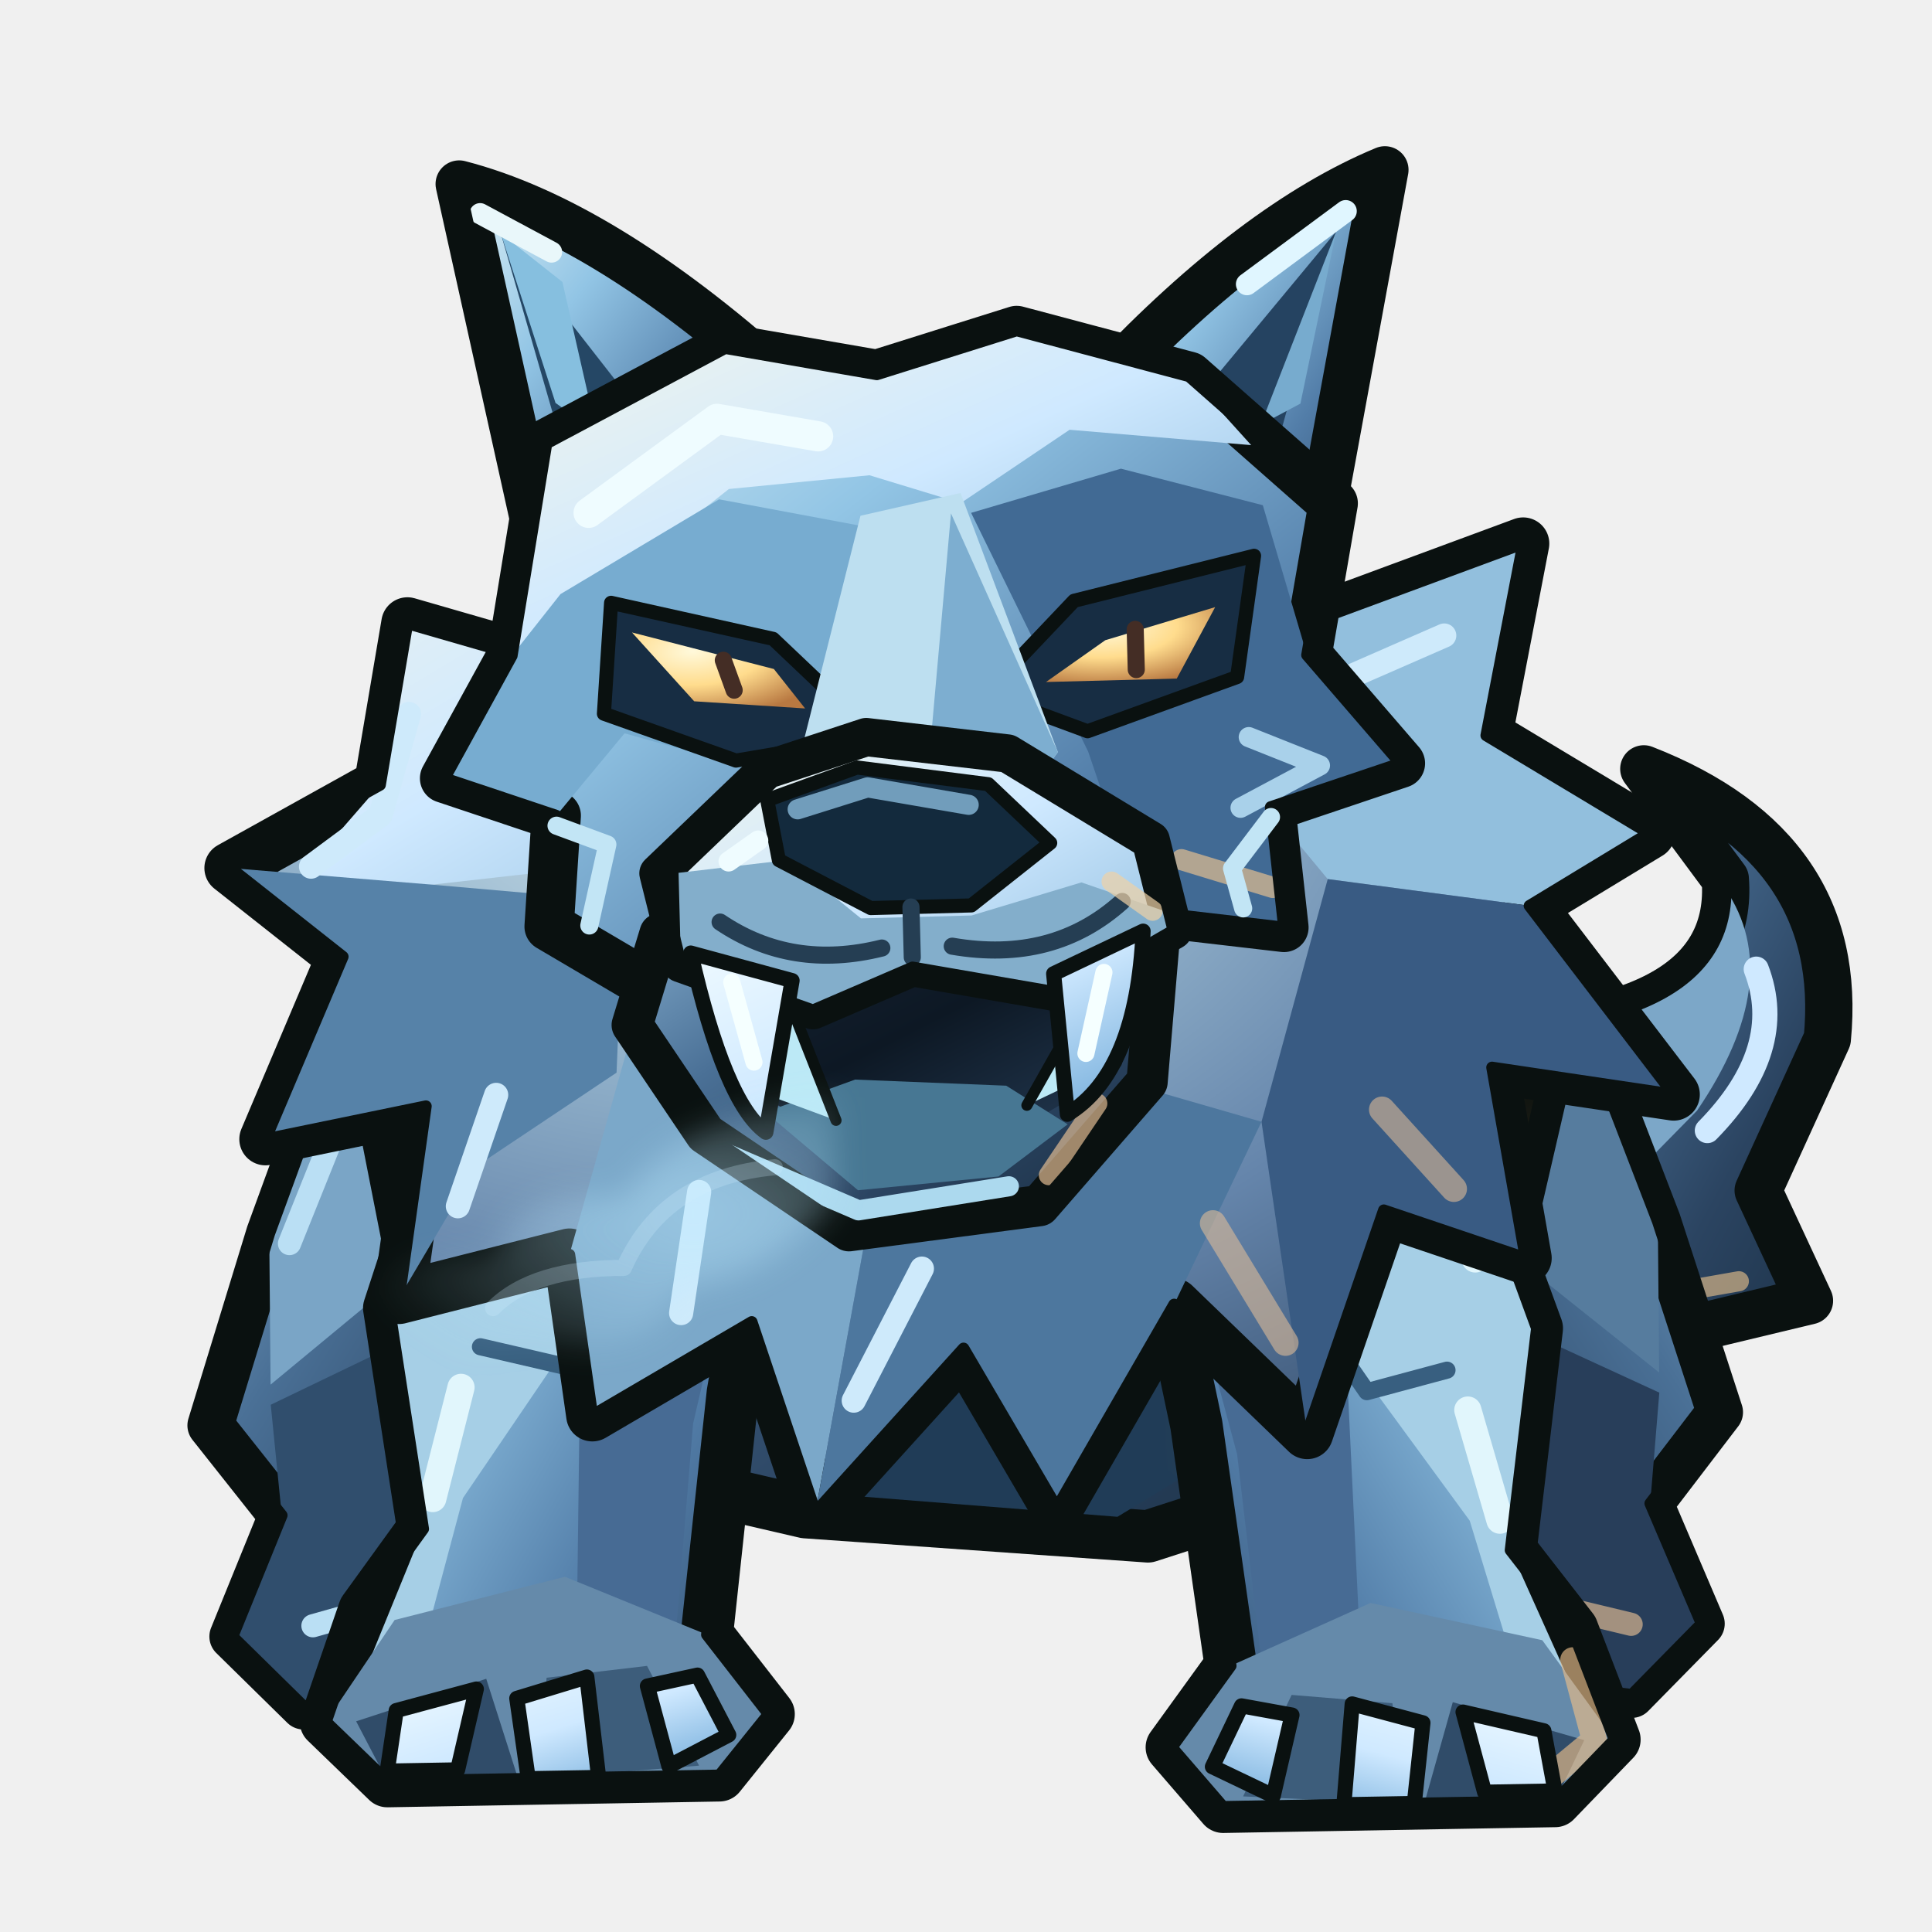
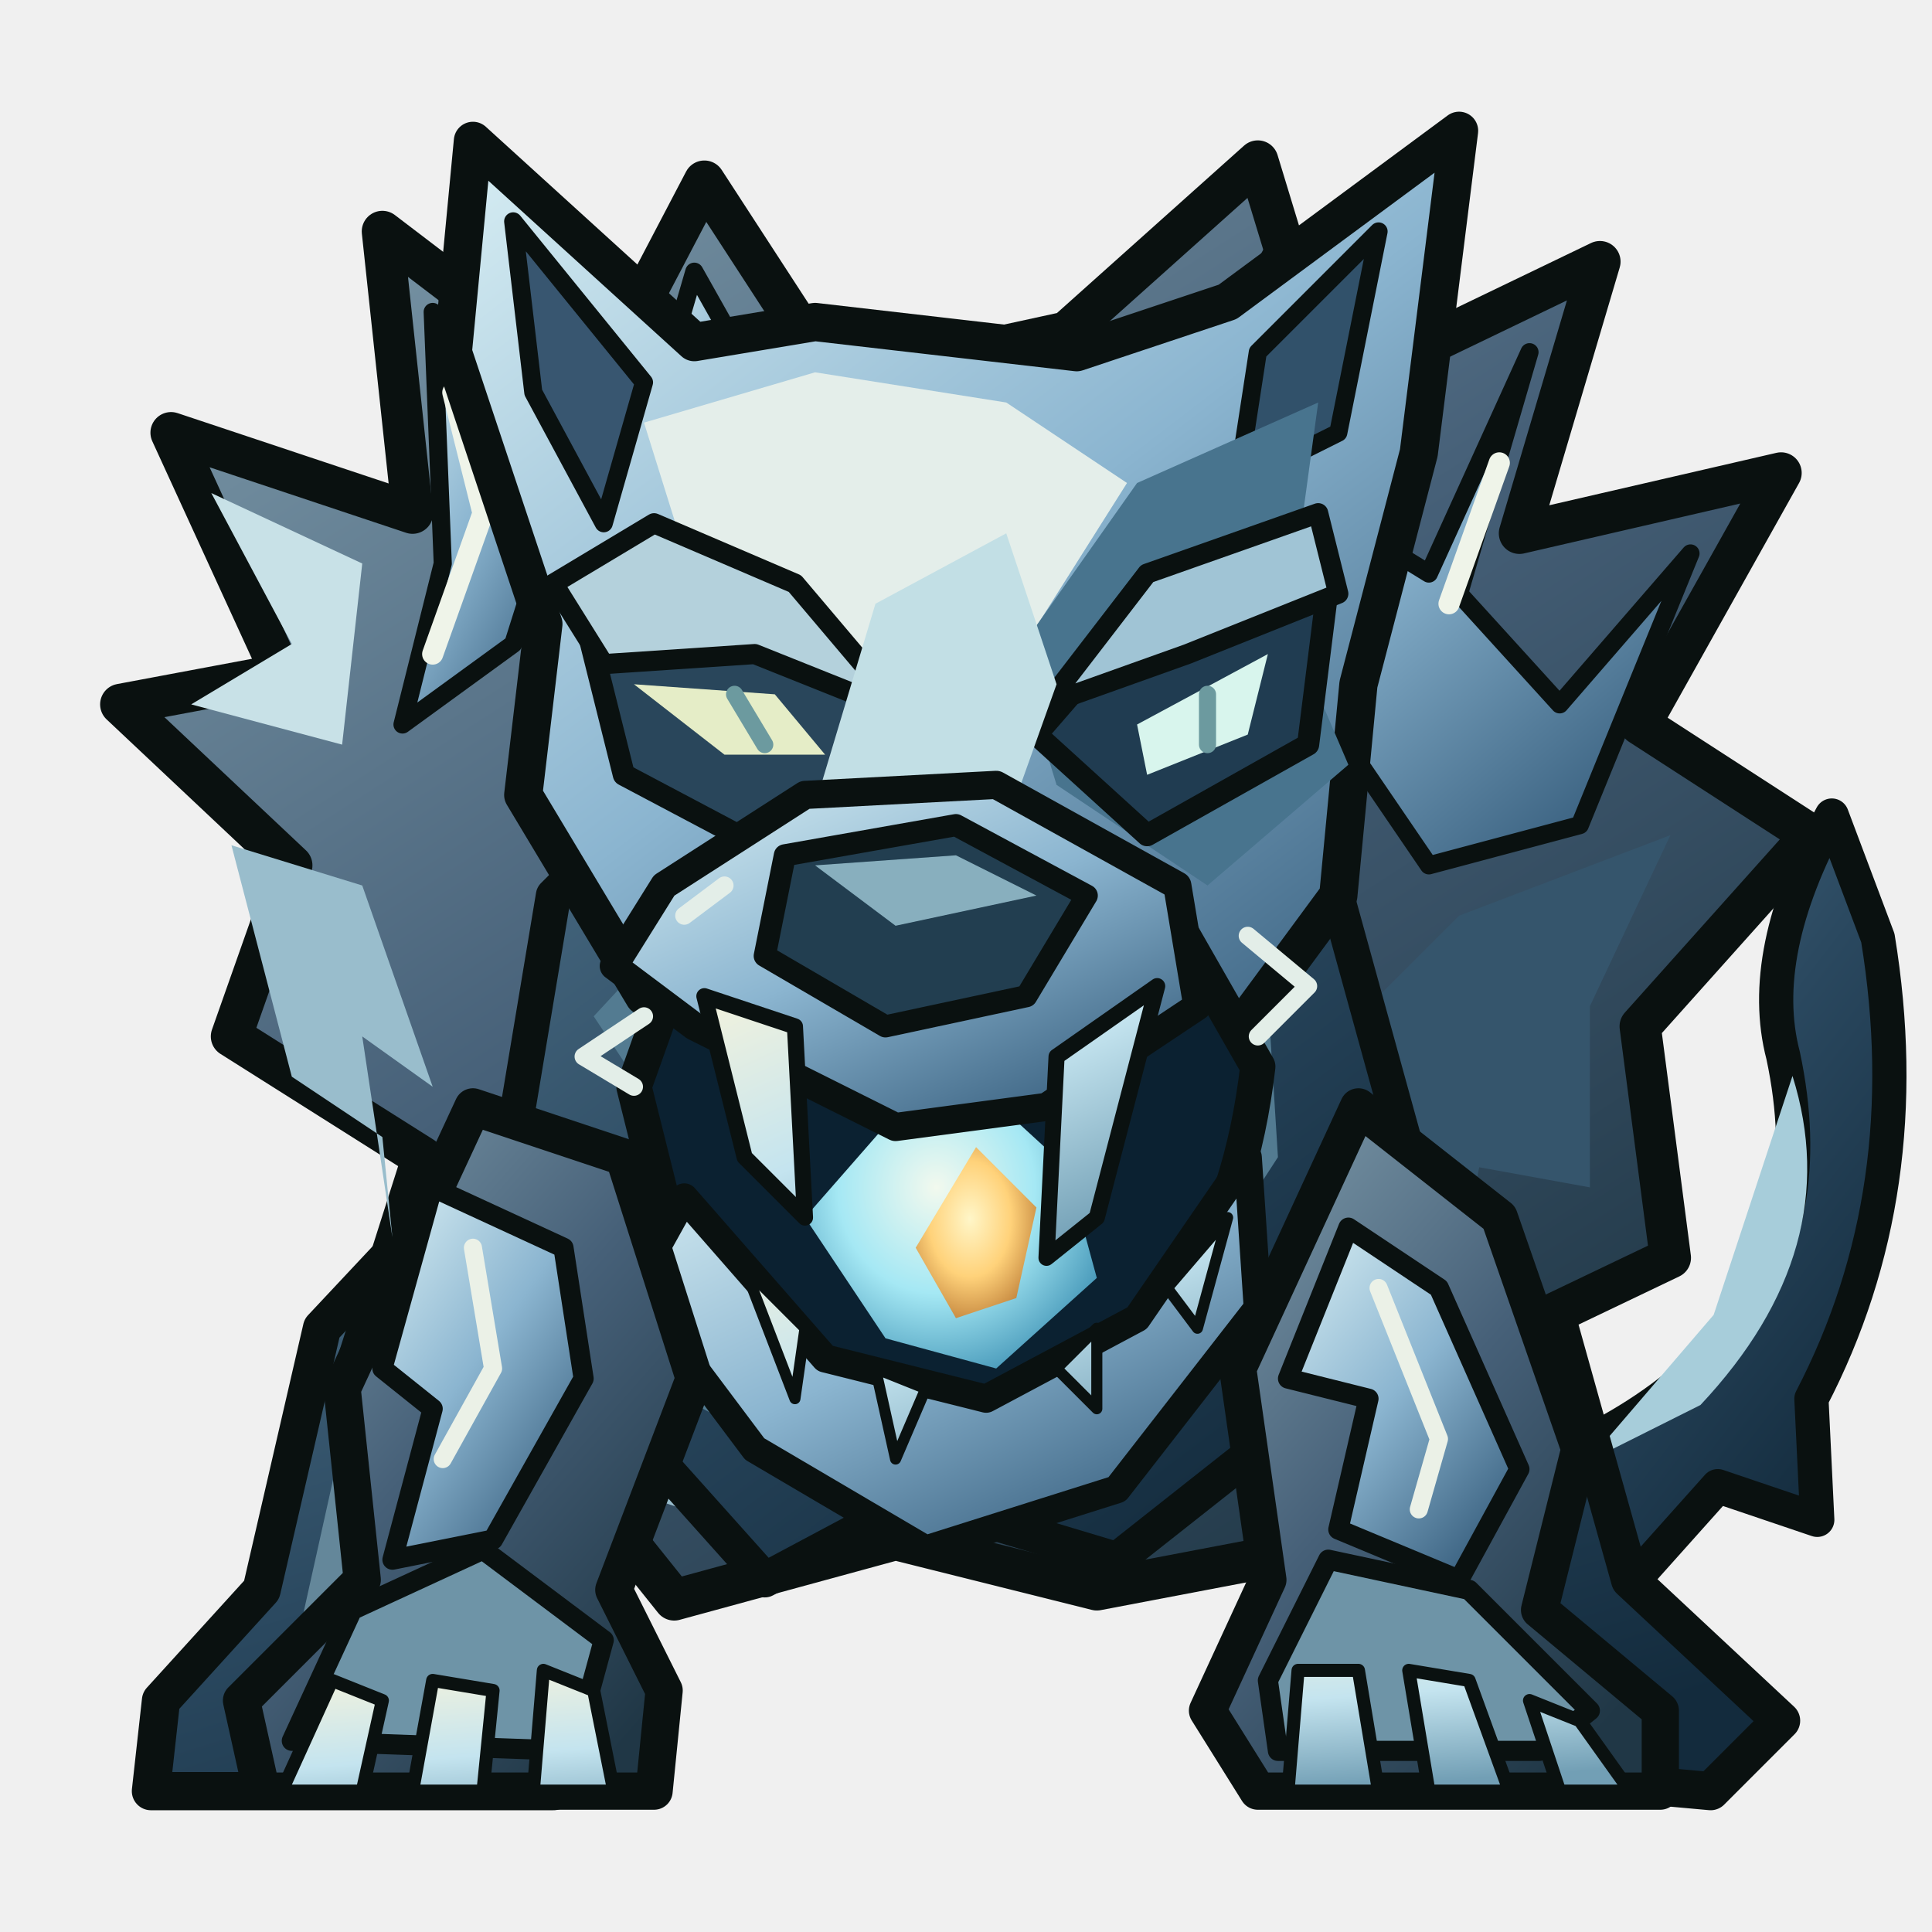
<svg xmlns="http://www.w3.org/2000/svg" viewBox="0 0 192 192" width="192" height="192">
  <defs>
-     <linearGradient id="boss-wintermaw-0-ice" x1="0" y1="0" x2="1" y2="1">
-       <stop offset="0" stop-color="#e0f2f7" />
-       <stop offset="0.333" stop-color="#92c5e5" />
-       <stop offset="0.667" stop-color="#527da8" />
-       <stop offset="1" stop-color="#2a415e" />
+     <linearGradient id="hl-wintermaw-0-ice" x1="0" y1="0" x2="0.75" y2="1">
+       <stop stop-color="#d9eff4" />
+       <stop offset=".52" stop-color="#8bb5d0" />
+       <stop offset="1" stop-color="#3a6180" />
    </linearGradient>
-     <linearGradient id="boss-wintermaw-0-deep-ice" x1="0" y1="0" x2="1" y2="1">
-       <stop offset="0" stop-color="#88b1d1" />
-       <stop offset="0.333" stop-color="#4a7096" />
-       <stop offset="0.667" stop-color="#2b4461" />
-       <stop offset="1" stop-color="#182d41" />
+     <linearGradient id="hl-wintermaw-0-fur" x1="0" y1="0" x2="0.75" y2="1">
+       <stop stop-color="#829fae" />
+       <stop offset=".52" stop-color="#466078" />
+       <stop offset="1" stop-color="#203746" />
    </linearGradient>
-     <radialGradient id="boss-wintermaw-0-fur" cx=".35" cy=".25" r=".85">
-       <stop offset="0" stop-color="#e1edf0" />
-       <stop offset="0.333" stop-color="#9bbbd1" />
-       <stop offset="0.667" stop-color="#6585ab" />
-       <stop offset="1" stop-color="#344d6c" />
+     <linearGradient id="hl-wintermaw-0-deep" x1="0" y1="0" x2="0.75" y2="1">
+       <stop stop-color="#4d6f87" />
+       <stop offset=".52" stop-color="#2a485f" />
+       <stop offset="1" stop-color="#132b3d" />
+     </linearGradient>
+     <linearGradient id="hl-wintermaw-0-tooth" x1="0" y1="0" x2="0.75" y2="1">
+       <stop stop-color="#f5f3dc" />
+       <stop offset=".52" stop-color="#c4e4ef" />
+       <stop offset="1" stop-color="#729fb5" />
+     </linearGradient>
+     <radialGradient id="hl-wintermaw-0-breath" cx=".45" cy=".42" r=".65">
+       <stop stop-color="#f2f9ee" />
+       <stop offset=".52" stop-color="#a5e8f4" />
+       <stop offset="1" stop-color="#4294b6" />
    </radialGradient>
-     <linearGradient id="boss-wintermaw-0-snow" x1="0" y1="0" x2="1" y2="1">
-       <stop offset="0" stop-color="#f0f4ec" />
-       <stop offset="0.5" stop-color="#cfe9ff" />
-       <stop offset="1" stop-color="#8ab9db" />
-     </linearGradient>
-     <linearGradient id="boss-wintermaw-0-maw" x1="0" y1="0" x2="1" y2="1">
-       <stop offset="0" stop-color="#172536" />
-       <stop offset="0.5" stop-color="#0d1824" />
-       <stop offset="1" stop-color="#253c56" />
-     </linearGradient>
-     <linearGradient id="boss-wintermaw-0-fang" x1="0" y1="0" x2="1" y2="1">
-       <stop offset="0" stop-color="#effaff" />
-       <stop offset="0.5" stop-color="#cfe9ff" />
-       <stop offset="1" stop-color="#6aa6d6" />
-     </linearGradient>
-     <radialGradient id="boss-wintermaw-0-eye" cx=".35" cy=".25" r=".85">
-       <stop offset="0" stop-color="#fff9db" />
-       <stop offset="0.5" stop-color="#ffdc8d" />
-       <stop offset="1" stop-color="#b87841" />
+     <radialGradient id="hl-wintermaw-0-light" cx=".45" cy=".42" r=".65">
+       <stop stop-color="#fff6c8" />
+       <stop offset=".52" stop-color="#ffd27a" />
+       <stop offset="1" stop-color="#bd7d37" />
    </radialGradient>
-     <radialGradient id="boss-wintermaw-0-lamp" cx=".8" cy=".8" r=".65">
-       <stop stop-color="#ffb547" stop-opacity=".3" />
-       <stop offset="1" stop-color="#ffb547" stop-opacity="0" />
-     </radialGradient>
-     <radialGradient id="boss-wintermaw-0-breath" cx=".7" cy=".45" r=".75">
-       <stop stop-color="#bceaff" stop-opacity=".44" />
-       <stop offset="1" stop-color="#bceaff" stop-opacity="0" />
-     </radialGradient>
-     <filter id="boss-wintermaw-0-mist" x="-32" y="-32" width="256" height="256" filterUnits="userSpaceOnUse">
-       <feGaussianBlur stdDeviation="1.5" />
-     </filter>
-     <clipPath id="boss-wintermaw-0-clip-0">
-       <path d="M145 103 Q173 103 172 88 L164 77 Q184 85 182 104 L175 119 L180 130 L167 133 L160 144 L145 137 L145 124Z" fill="#fff" />
-     </clipPath>
-     <clipPath id="boss-wintermaw-0-clip-1">
-       <path d="M27 122 L36 98 L61 98 L66 130 L59 153 L53 166 L30 169 L23 162 L28 150 L21 141Z" fill="#fff" />
-     </clipPath>
-     <clipPath id="boss-wintermaw-0-clip-2">
-       <path d="M27 122 L36 98 L61 98 L66 130 L59 153 L53 166 L30 169 L23 162 L28 150 L21 141Z" fill="#fff" />
-     </clipPath>
-     <clipPath id="boss-wintermaw-0-clip-3">
-       <path d="M37 100 L41 83 L59 73 L73 67 L103 65 L126 70 L146 83 L155 105 L149 129 L137 146 L114 153 L80 150 L56 144 L42 128Z" fill="#fff" />
-     </clipPath>
-     <clipPath id="boss-wintermaw-0-clip-4">
-       <path d="M48 107 L66 101 L78 116 L73 142 L70 166 L76 174 L71 180 L38 180 L32 174 L36 163 L42 155 L39 133Z" fill="#fff" />
-     </clipPath>
-     <clipPath id="boss-wintermaw-0-clip-5">
-       <path d="M48 107 L66 101 L78 116 L73 142 L70 166 L76 174 L71 180 L38 180 L32 174 L36 163 L42 155 L39 133Z" fill="#fff" />
-     </clipPath>
-     <clipPath id="boss-wintermaw-0-clip-6">
-       <path d="M42 61 L55 65 L58 47 L76 58 L91 48 L111 54 L130 43 L133 62 L153 55 L149 74 L165 84 L153 91 L167 110 L149 107 L152 126 L138 121 L130 143 L117 130 L105 150 L96 134 L81 150 L75 131 L59 140 L57 124 L40 128 L43 109 L27 112 L35 94 L24 85 L39 77Z" fill="#fff" />
-     </clipPath>
-     <clipPath id="boss-wintermaw-0-clip-7">
-       <path d="M55 53 L48 17 Q62 21 79 37 L75 55Z" fill="#fff" />
-     </clipPath>
-     <clipPath id="boss-wintermaw-0-clip-8">
-       <path d="M112 38 Q127 23 140 18 L132 56 L114 53Z" fill="#fff" />
-     </clipPath>
-     <clipPath id="boss-wintermaw-0-clip-9">
-       <path d="M56 43 L74 34 L89 37 L103 33 L120 38 L134 51 L131 66 L140 77 L127 81 L128 93 L114 91 L108 103 L78 104 L63 96 L55 91 L56 80 L45 76 L52 64Z" fill="#fff" />
-     </clipPath>
-     <clipPath id="boss-wintermaw-0-clip-10">
-       <path d="M66 92 Q86 85 116 90 L114 108 L103 120 L84 122 L70 112 L63 101Z" fill="#fff" />
-     </clipPath>
-     <clipPath id="boss-wintermaw-0-clip-11">
-       <path d="M77 76 L87 73 L101 75 L115 84 L117 93 L106 99 L91 96 L81 100 L68 95 L66 86Z" fill="#fff" />
-     </clipPath>
  </defs>
-   <g transform="rotate(-0.5 96 150)">
-     <path d="M145 103 Q173 103 172 88 L164 77 Q184 85 182 104 L175 119 L180 130 L167 133 L160 144 L145 137 L145 124Z" fill="url(#boss-wintermaw-0-deep-ice)" stroke="#0a1110" stroke-width="4.7" stroke-linejoin="round" stroke-linecap="round" />
-     <g clip-path="url(#boss-wintermaw-0-clip-0)">
-       <path d="M172 89 Q178 98 169 111 L162 118 L166 126 L157 130 L151 123 L151 112Z" fill="#7ca7c8" />
-       <path d="M175 97 Q178 105 170 113" fill="none" stroke="#cfe9ff" stroke-width="2.5" stroke-linejoin="round" stroke-linecap="round" />
-       <path d="M173 128 L167 129 L161 139" fill="none" stroke="#e1bb89" stroke-width="2" stroke-linejoin="round" stroke-linecap="round" opacity=".65" />
+   <g stroke-linejoin="round" stroke-linecap="round">
+     <g transform="rotate(2 151 139)">
+       <path d="M144 149 Q184 136 176 104 Q173 94 180 80 L185 92 Q190 117 180 138 L181 150 171 147 161 159Z" fill="url(#hl-wintermaw-0-deep)" stroke="#0a1110" stroke-width="3.4" />
+       <path d="M177 106 Q183 123 169 139 L158 145 170 130Z" fill="#a7cdda" stroke="none" stroke-width="3" />
    </g>
-     <path d="M145 103 Q173 103 172 88 L164 77 Q184 85 182 104 L175 119 L180 130 L167 133 L160 144 L145 137 L145 124Z" fill="none" stroke="#0a1110" stroke-width="1.15" stroke-linejoin="round" stroke-linecap="round" />
-     <path d="M27 122 L36 98 L61 98 L66 130 L59 153 L53 166 L30 169 L23 162 L28 150 L21 141Z" fill="url(#boss-wintermaw-0-deep-ice)" stroke="#0a1110" stroke-width="4.6" stroke-linejoin="round" stroke-linecap="round" />
-     <g clip-path="url(#boss-wintermaw-0-clip-1)">
-       <path d="M27 122 L36 101 L48 104 L43 124 L27 137Z" fill="#7aa5c6" />
-       <path d="M27 139 L44 131 L58 140 L50 156 L53 166 L30 169 L23 162 L28 150Z" fill="#304e6d" />
-       <path d="M29 123 L36 106 M31 161 L42 158" fill="none" stroke="#badff4" stroke-width="2.3" stroke-linejoin="round" stroke-linecap="round" />
+     <path d="M47 116 32 132 26 158 16 169 15 178 55 178 61 167 60 140 126 137 136 161 137 175 170 178 177 171 162 157 155 132 141 112Z" fill="url(#hl-wintermaw-0-deep)" stroke="#0a1110" stroke-width="3.8" />
+     <path d="M34 143 44 132 48 148 41 167 24 174 30 161Z" fill="#64879a" stroke="none" stroke-width="3" />
+     <path d="M142 144 149 146 154 163 166 173 145 170Z" fill="#607f91" stroke="none" stroke-width="3" />
+     <g transform="translate(96 151) scale(1 1) translate(-96 -151)">
+       <path d="M42 115 23 103 29 86 12 70 28 67 17 43 41 51 38 23 59 39 70 18 83 38 106 33 125 16 132 39 159 26 151 53 177 47 163 72 180 83 163 102 166 125 143 136 130 154 109 158 89 153 67 159 51 139 35 137Z" fill="url(#hl-wintermaw-0-fur)" stroke="#0a1110" stroke-width="4.1" />
+       <path d="M21 49 36 56 34 74 19 70 29 64Z" fill="#c8e1e7" stroke="none" stroke-width="3" />
+       <path d="M43 31 57 45 51 64 40 72 44 56Z" fill="url(#hl-wintermaw-0-ice)" stroke="#0a1110" stroke-width="1.8" />
+       <path d="M69 27 78 43 73 58 62 51Z" fill="url(#hl-wintermaw-0-ice)" stroke="#0a1110" stroke-width="1.8" />
+       <path d="M127 24 129 49 142 57 152 35 145 59 155 70 168 55 157 82 142 86 127 64 113 50Z" fill="url(#hl-wintermaw-0-ice)" stroke="#0a1110" stroke-width="1.8" />
+       <path d="M23 84 36 88 43 108 36 103 39 123 54 116 65 140 79 143 74 152 59 147 50 131 40 133 38 113 29 107Z" fill="#99bdcc" stroke="none" stroke-width="3" />
+       <path d="M145 91 166 83 158 100 158 118 147 116 143 136 131 145 124 140 134 121 129 107Z" fill="#35556c" stroke="none" stroke-width="3" />
+       <path d="M45 39 48 51 43 65M70 33 68 48M129 33 126 47M149 46 144 60" fill="none" stroke="#eff4e9" stroke-width="2.1" />
+       <path d="M55 89 73 71 107 69 132 86 140 115 130 140 111 155 91 149 76 157 59 138 51 113Z" fill="url(#hl-wintermaw-0-deep)" stroke="#0a1110" stroke-width="3.5" />
+       <path d="M59 101 71 119 68 139 81 146 86 136 98 143 114 135 127 115 126 99 117 89 72 87Z" fill="#537b91" stroke="none" stroke-width="3" />
+       <path d="M54 62 45 35 47 14 69 34 81 32 107 35 122 30 145 13 141 45 135 68 133 89 119 108 87 116 64 99 52 79Z" fill="url(#hl-wintermaw-0-ice)" stroke="#0a1110" stroke-width="3.8" />
+       <path d="M51 22 64 38 60 52 53 39Z" fill="#385670" stroke="#0a1110" stroke-width="1.8" />
+       <path d="M137 23 133 43 123 48 125 35Z" fill="#31516a" stroke="#0a1110" stroke-width="1.8" />
+       <path d="M64 42 81 37 100 40 112 48 100 67 81 66 69 58Z" fill="#e4eeea" stroke="none" stroke-width="3" />
+       <path d="M113 48 131 40 128 62 134 76 120 88 105 78 101 65Z" fill="#48748e" stroke="none" stroke-width="3" />
+       <path d="M58 61 78 59 91 76 79 86 62 77Z" fill="#29465b" stroke="#0a1110" stroke-width="2.2" />
+       <path d="M103 73 116 58 132 58 130 74 114 83Z" fill="#203c51" stroke="#0a1110" stroke-width="2.2" />
+       <path d="M63 68 77 69 82 75 72 75Z" fill="#e5edc7" stroke="none" stroke-width="3" />
+       <path d="M113 72 126 65 124 73 114 77Z" fill="#d8f5ed" stroke="none" stroke-width="3" />
+       <path d="M73 69 76 74M120 69 120 74" fill="none" stroke="#6c9a9f" stroke-width="1.7" />
+       <path d="M55 58 65 52 79 58 90 71 75 65 60 66Z" fill="#b4d1dc" stroke="#0a1110" stroke-width="2" />
+       <path d="M104 70 114 57 131 51 133 59 118 65Z" fill="#a0c4d5" stroke="#0a1110" stroke-width="2" />
+       <path d="M87 60 100 53 105 68 100 82 87 87 81 80Z" fill="#c2dfe5" stroke="none" stroke-width="3" />
+       <path d="M68 94 91 85 117 92 125 106 Q122 132 102 143 L86 143 67 124 63 108Z" fill="#0b2131" stroke="#0a1110" stroke-width="3.5" />
+       <g transform="translate(95 120) scale(1 1) translate(-95 -120)">
+         <path d="M94 105 106 116 109 127 99 136 88 133 80 121Z" fill="url(#hl-wintermaw-0-breath)" stroke="none" stroke-width="3" />
+         <path d="M97 114 103 120 101 129 95 131 91 124Z" fill="url(#hl-wintermaw-0-light)" stroke="none" stroke-width="3" />
+       </g>
+       <path d="M68 119 82 135 98 139 113 131 124 115 125 130 111 148 92 154 75 144 63 128Z" fill="url(#hl-wintermaw-0-ice)" stroke="#0a1110" stroke-width="2.8" />
+       <path d="M74 126 80 132 79 139ZM87 136 92 138 89 145ZM105 136 109 132 109 140ZM116 128 122 121 119 132Z" fill="url(#hl-wintermaw-0-tooth)" stroke="#0a1110" stroke-width="1.1" />
+       <path d="M66 88 80 79 99 78 117 88 119 100 104 110 89 112 69 102 61 96Z" fill="url(#hl-wintermaw-0-ice)" stroke="#0a1110" stroke-width="2.8" />
+       <path d="M78 85 95 82 108 89 102 99 88 102 76 95Z" fill="#223e50" stroke="#0a1110" stroke-width="2.2" />
+       <path d="M81 86 95 85 103 89 89 92Z" fill="#88afbe" stroke="none" stroke-width="3" />
+       <path d="M70 99 79 102 80 121 74 115ZM105 105 115 98 109 121 104 125Z" fill="url(#hl-wintermaw-0-tooth)" stroke="#0a1110" stroke-width="1.6" />
+       <path d="M68 91 72 88M64 101 58 105 63 108M124 93 130 98 125 103" fill="none" stroke="#e3eee8" stroke-width="1.8" />
    </g>
-     <path d="M27 122 L36 98 L61 98 L66 130 L59 153 L53 166 L30 169 L23 162 L28 150 L21 141Z" fill="none" stroke="#0a1110" stroke-width="1.15" stroke-linejoin="round" stroke-linecap="round" />
-     <g transform="translate(192 0) scale(-1 1)">
-       <path d="M27 122 L36 98 L61 98 L66 130 L59 153 L53 166 L30 169 L23 162 L28 150 L21 141Z" fill="url(#boss-wintermaw-0-deep-ice)" stroke="#0a1110" stroke-width="4.6" stroke-linejoin="round" stroke-linecap="round" />
-       <g clip-path="url(#boss-wintermaw-0-clip-2)">
-         <path d="M27 122 L36 101 L48 104 L43 124 L27 137Z" fill="#567c9e" />
-         <path d="M27 139 L44 131 L58 140 L50 156 L53 166 L30 169 L23 162 L28 150Z" fill="#283e5a" />
-         <path d="M30 162 L42 159" fill="none" stroke="#d7b58e" stroke-width="2.3" stroke-linejoin="round" stroke-linecap="round" opacity=".7" />
-       </g>
-       <path d="M27 122 L36 98 L61 98 L66 130 L59 153 L53 166 L30 169 L23 162 L28 150 L21 141Z" fill="none" stroke="#0a1110" stroke-width="1.15" stroke-linejoin="round" stroke-linecap="round" />
-     </g>
+     <path d="M47 110 62 115 69 137 61 158 66 168 65 178 26 178 24 169 36 157 34 138Z" fill="url(#hl-wintermaw-0-fur)" stroke="#0a1110" stroke-width="3.7" />
+     <path d="M135 110 149 121 157 144 153 160 165 170 165 178 125 178 120 170 126 157 123 136Z" fill="url(#hl-wintermaw-0-fur)" stroke="#0a1110" stroke-width="3.7" />
+     <path d="M43 118 56 124 58 137 49 153 39 155 43 140 38 136Z" fill="url(#hl-wintermaw-0-ice)" stroke="#0a1110" stroke-width="2" />
+     <path d="M134 122 143 128 151 146 145 157 133 152 136 139 128 137Z" fill="url(#hl-wintermaw-0-ice)" stroke="#0a1110" stroke-width="2" />
+     <path d="M35 160 48 154 60 163 57 174 29 173Z" fill="#6e94a7" stroke="#0a1110" stroke-width="2" />
+     <path d="M132 155 146 158 158 170 153 174 127 174 126 167Z" fill="#6e94a7" stroke="#0a1110" stroke-width="2" />
+     <path d="M33 167 38 169 36 178 28 178ZM43 167 49 168 48 178 41 178ZM54 166 59 168 61 178 53 178ZM129 166 135 166 137 178 128 178ZM140 166 146 167 150 178 142 178ZM152 169 157 171 162 178 155 178Z" fill="url(#hl-wintermaw-0-tooth)" stroke="#0a1110" stroke-width="1.3" />
+     <path d="M47 124 49 136 44 145M137 128 143 143 141 150" fill="none" stroke="#ebf1e7" stroke-width="1.8" />
  </g>
-   <g transform="translate(0 0) rotate(-1 96 148)">
-     <path d="M37 100 L41 83 L59 73 L73 67 L103 65 L126 70 L146 83 L155 105 L149 129 L137 146 L114 153 L80 150 L56 144 L42 128Z" fill="url(#boss-wintermaw-0-deep-ice)" stroke="#0a1110" stroke-width="5.2" stroke-linejoin="round" stroke-linecap="round" />
-     <g clip-path="url(#boss-wintermaw-0-clip-3)">
-       <path d="M43 92 Q63 68 94 71 L121 77 L132 92 L117 107 L80 109 L54 100Z" fill="#8eb8d5" />
-       <path d="M49 103 L72 114 L75 137 L57 143 L42 128Z" fill="#456a90" />
-       <path d="M87 112 L109 108 L127 115 L123 144 L111 151 L80 148Z" fill="#203c57" />
-       <path d="M45 93 L59 81 L75 75" fill="none" stroke="#d2effb" stroke-width="3.3" stroke-linejoin="round" stroke-linecap="round" />
-       <path d="M147 112 L142 131 L130 143" fill="none" stroke="#e6bd8c" stroke-width="3" stroke-linejoin="round" stroke-linecap="round" opacity=".65" />
-       <ellipse cx="138" cy="126" rx="32" ry="28" fill="url(#boss-wintermaw-0-lamp)" />
-     </g>
-     <path d="M37 100 L41 83 L59 73 L73 67 L103 65 L126 70 L146 83 L155 105 L149 129 L137 146 L114 153 L80 150 L56 144 L42 128Z" fill="none" stroke="#0a1110" stroke-width="1.15" stroke-linejoin="round" stroke-linecap="round" />
-     <g transform="translate(0 -4)">
-       <path d="M48 107 L66 101 L78 116 L73 142 L70 166 L76 174 L71 180 L38 180 L32 174 L36 163 L42 155 L39 133Z" fill="url(#boss-wintermaw-0-ice)" stroke="#0a1110" stroke-width="5.2" stroke-linejoin="round" stroke-linecap="round" />
-       <g clip-path="url(#boss-wintermaw-0-clip-4)">
-         <path d="M48 107 L61 108 L58 135 L46 152 L42 166 L36 169 L42 155 L39 133Z" fill="#a6cfe6" />
-         <path d="M61 108 L76 117 L69 145 L67 165 L57 168 L58 135Z" fill="#476b94" />
-         <path d="M39 164 L56 160 L70 166 L76 174 L71 180 L38 180 L32 174Z" fill="#658aaa" />
-         <path d="M35 174 L48 170 L51 180 L38 180Z" fill="#304c69" />
-         <path d="M54 170 L64 169 L69 179 L53 180Z" fill="#3d5d7b" />
-         <path d="M45 126 L50 115 L57 112 M43 152 L46 141" fill="none" stroke="#e1f6fc" stroke-width="2.7" stroke-linejoin="round" stroke-linecap="round" />
-         <path d="M48 137 L56 139 L62 130" fill="none" stroke="#385f80" stroke-width="1.7" stroke-linejoin="round" stroke-linecap="round" />
-       </g>
-       <path d="M48 107 L66 101 L78 116 L73 142 L70 166 L76 174 L71 180 L38 180 L32 174 L36 163 L42 155 L39 133Z" fill="none" stroke="#0a1110" stroke-width="1.15" stroke-linejoin="round" stroke-linecap="round" />
-       <path d="M39 173 L38 179 L45 179 L47 171Z M51 172 L52 180 L59 180 L58 170Z M64 171 L66 179 L72 176 L69 170Z" fill="url(#boss-wintermaw-0-fang)" stroke="#0a1110" stroke-width="1.5" stroke-linejoin="round" stroke-linecap="round" />
-     </g>
-     <g transform="translate(192 0) scale(-1 1) translate(0 0)">
-       <path d="M48 107 L66 101 L78 116 L73 142 L70 166 L76 174 L71 180 L38 180 L32 174 L36 163 L42 155 L39 133Z" fill="url(#boss-wintermaw-0-ice)" stroke="#0a1110" stroke-width="5.2" stroke-linejoin="round" stroke-linecap="round" />
-       <g clip-path="url(#boss-wintermaw-0-clip-5)">
-         <path d="M48 107 L61 108 L58 135 L46 152 L42 166 L36 169 L42 155 L39 133Z" fill="#a6cfe6" />
-         <path d="M61 108 L76 117 L69 145 L67 165 L57 168 L58 135Z" fill="#476b94" />
-         <path d="M39 164 L56 160 L70 166 L76 174 L71 180 L38 180 L32 174Z" fill="#658aaa" />
-         <path d="M35 174 L48 170 L51 180 L38 180Z" fill="#304c69" />
-         <path d="M54 170 L64 169 L69 179 L53 180Z" fill="#3d5d7b" />
-         <path d="M45 126 L50 115 L57 112 M43 152 L46 141" fill="none" stroke="#e1f6fc" stroke-width="2.7" stroke-linejoin="round" stroke-linecap="round" />
-         <path d="M48 137 L56 139 L62 130" fill="none" stroke="#385f80" stroke-width="1.7" stroke-linejoin="round" stroke-linecap="round" />
-         <path d="M36 166 L34 174 L39 178" fill="none" stroke="#e9bd89" stroke-width="2.5" stroke-linejoin="round" stroke-linecap="round" opacity=".65" />
-       </g>
-       <path d="M48 107 L66 101 L78 116 L73 142 L70 166 L76 174 L71 180 L38 180 L32 174 L36 163 L42 155 L39 133Z" fill="none" stroke="#0a1110" stroke-width="1.15" stroke-linejoin="round" stroke-linecap="round" />
-       <path d="M39 173 L38 179 L45 179 L47 171Z M51 172 L52 180 L59 180 L58 170Z M64 171 L66 179 L72 176 L69 170Z" fill="url(#boss-wintermaw-0-fang)" stroke="#0a1110" stroke-width="1.5" stroke-linejoin="round" stroke-linecap="round" />
-     </g>
-     <path d="M42 61 L55 65 L58 47 L76 58 L91 48 L111 54 L130 43 L133 62 L153 55 L149 74 L165 84 L153 91 L167 110 L149 107 L152 126 L138 121 L130 143 L117 130 L105 150 L96 134 L81 150 L75 131 L59 140 L57 124 L40 128 L43 109 L27 112 L35 94 L24 85 L39 77Z" fill="url(#boss-wintermaw-0-fur)" stroke="#0a1110" stroke-width="5.2" stroke-linejoin="round" stroke-linecap="round" />
-     <g clip-path="url(#boss-wintermaw-0-clip-6)">
-       <path d="M42 61 L55 65 L58 47 L76 58 L91 48 L99 62 L78 71 L65 85 L44 87 L30 87 L39 77Z" fill="url(#boss-wintermaw-0-snow)" />
-       <path d="M111 54 L130 43 L133 62 L153 55 L149 74 L165 84 L153 91 L133 88 L121 73Z" fill="#92bfdd" />
-       <path d="M44 87 L63 89 L62 106 L48 115 L40 128 L43 109 L27 112 L35 94 L24 85Z" fill="#5682a8" />
-       <path d="M133 88 L153 91 L167 110 L149 107 L152 126 L138 121 L130 143 L126 112Z" fill="#395b83" />
-       <path d="M63 104 L79 111 L87 120 L81 150 L75 131 L59 140 L57 124Z" fill="#7ba8c9" />
-       <path d="M96 111 L113 108 L126 112 L117 130 L105 150 L96 134 L81 150 L87 120Z" fill="#4d779e" />
-       <path d="M42 70 L39 80 L32 85 M58 56 L63 70 M133 69 L145 64 M50 108 L46 119 M70 118 L68 130 M92 126 L85 139" fill="none" stroke="#ceeafb" stroke-width="2.4" stroke-linejoin="round" stroke-linecap="round" />
-       <path d="M138 111 L145 119 M121 122 L128 134" fill="none" stroke="#e1bd97" stroke-width="2.6" stroke-linejoin="round" stroke-linecap="round" opacity=".58" />
-     </g>
-     <path d="M42 61 L55 65 L58 47 L76 58 L91 48 L111 54 L130 43 L133 62 L153 55 L149 74 L165 84 L153 91 L167 110 L149 107 L152 126 L138 121 L130 143 L117 130 L105 150 L96 134 L81 150 L75 131 L59 140 L57 124 L40 128 L43 109 L27 112 L35 94 L24 85 L39 77Z" fill="none" stroke="#0a1110" stroke-width="1.15" stroke-linejoin="round" stroke-linecap="round" />
-   </g>
-   <g transform="translate(0 0) rotate(-1.5 96 108)">
-     <path d="M55 53 L48 17 Q62 21 79 37 L75 55Z" fill="url(#boss-wintermaw-0-ice)" stroke="#0a1110" stroke-width="4.7" stroke-linejoin="round" stroke-linecap="round" />
-     <g clip-path="url(#boss-wintermaw-0-clip-7)">
-       <path d="M52 22 L58 45 L69 45Z" fill="#254765" />
-       <path d="M52 22 L58 27 L61 42 L57 39Z" fill="#86bfdf" />
-       <path d="M50 20 L57 24" fill="none" stroke="#e9f7fa" stroke-width="2.1" stroke-linejoin="round" stroke-linecap="round" />
-     </g>
-     <path d="M55 53 L48 17 Q62 21 79 37 L75 55Z" fill="none" stroke="#0a1110" stroke-width="1.15" stroke-linejoin="round" stroke-linecap="round" />
-     <path d="M112 38 Q127 23 140 18 L132 56 L114 53Z" fill="url(#boss-wintermaw-0-ice)" stroke="#0a1110" stroke-width="4.7" stroke-linejoin="round" stroke-linecap="round" />
-     <g clip-path="url(#boss-wintermaw-0-clip-8)">
-       <path d="M135 24 L121 40 L128 47Z" fill="#254361" />
-       <path d="M135 24 L131 41 L127 43Z" fill="#77abce" />
-       <path d="M136 22 L126 29" fill="none" stroke="#e0f6ff" stroke-width="2.2" stroke-linejoin="round" stroke-linecap="round" />
-     </g>
-     <path d="M112 38 Q127 23 140 18 L132 56 L114 53Z" fill="none" stroke="#0a1110" stroke-width="1.15" stroke-linejoin="round" stroke-linecap="round" />
-     <path d="M56 43 L74 34 L89 37 L103 33 L120 38 L134 51 L131 66 L140 77 L127 81 L128 93 L114 91 L108 103 L78 104 L63 96 L55 91 L56 80 L45 76 L52 64Z" fill="url(#boss-wintermaw-0-ice)" stroke="#0a1110" stroke-width="4.9" stroke-linejoin="round" stroke-linecap="round" />
-     <g clip-path="url(#boss-wintermaw-0-clip-9)">
-       <path d="M56 43 L74 34 L89 37 L103 33 L120 38 L126 45 L108 43 L97 50 L88 47 L74 48 L62 57 L52 64Z" fill="url(#boss-wintermaw-0-snow)" />
-       <path d="M57 58 L73 49 L87 52 L90 69 L76 76 L63 72 L56 80 L45 76 L52 64Z" fill="#77acd0" />
-       <path d="M98 51 L113 47 L127 51 L131 66 L140 77 L127 81 L128 93 L114 91 L109 75Z" fill="#416a94" />
-       <path d="M62 59 L78 63 L88 73 L74 75 L61 70Z" fill="#172d43" stroke="#0a1110" stroke-width="1.4" stroke-linejoin="round" stroke-linecap="round" />
-       <path d="M99 69 L108 60 L126 56 L124 68 L109 73Z" fill="#172d43" stroke="#0a1110" stroke-width="1.4" stroke-linejoin="round" stroke-linecap="round" />
-       <path d="M64 62 L78 66 L81 70 L70 69Z" fill="url(#boss-wintermaw-0-eye)" />
-       <path d="M105 68 L111 64 L122 61 L118 68Z" fill="url(#boss-wintermaw-0-eye)" />
-       <path d="M73 65 L74 68 M114 63 L114 67" fill="none" stroke="#442d25" stroke-width="1.7" stroke-linejoin="round" stroke-linecap="round" />
-       <path d="M87 51 L97 49 L106 75 L99 84 L85 82 L80 76Z" fill="#bddff0" />
-       <path d="M96 51 L106 75 L99 84 L93 77Z" fill="#7daed0" />
-       <path d="M60 50 L73 41 L83 43" fill="none" stroke="#effcff" stroke-width="3" stroke-linejoin="round" stroke-linecap="round" />
-       <path d="M125 74 L132 77 L124 81" fill="none" stroke="#a9d1ea" stroke-width="2" stroke-linejoin="round" stroke-linecap="round" />
-       <path d="M127 89 L118 86" fill="none" stroke="#e3bd90" stroke-width="2.1" stroke-linejoin="round" stroke-linecap="round" opacity=".7" />
-     </g>
-     <path d="M56 43 L74 34 L89 37 L103 33 L120 38 L134 51 L131 66 L140 77 L127 81 L128 93 L114 91 L108 103 L78 104 L63 96 L55 91 L56 80 L45 76 L52 64Z" fill="none" stroke="#0a1110" stroke-width="1.15" stroke-linejoin="round" stroke-linecap="round" />
-     <g transform="translate(0 0)">
-       <path d="M66 92 Q86 85 116 90 L114 108 L103 120 L84 122 L70 112 L63 101Z" fill="url(#boss-wintermaw-0-deep-ice)" stroke="#0a1110" stroke-width="4.1" stroke-linejoin="round" stroke-linecap="round" />
-       <g clip-path="url(#boss-wintermaw-0-clip-10)">
-         <path d="M68 94 Q91 89 114 93 L109 108 L100 113 L83 113 L72 106Z" fill="url(#boss-wintermaw-0-maw)" />
-         <path d="M76 110 L85 107 L100 108 L106 112 L99 117 L85 118Z" fill="#477793" />
-         <path d="M73 107 L79 100 L83 111 M102 110 L108 100 L111 106" fill="#bce9f6" stroke="#0a1110" stroke-width="1.1" stroke-linejoin="round" stroke-linecap="round" />
-         <path d="M72 114 L85 120 L100 118" fill="none" stroke="#acd9ee" stroke-width="2" stroke-linejoin="round" stroke-linecap="round" />
-         <path d="M109 110 L104 117" fill="none" stroke="#dfba92" stroke-width="2" stroke-linejoin="round" stroke-linecap="round" opacity=".7" />
-       </g>
-       <path d="M66 92 Q86 85 116 90 L114 108 L103 120 L84 122 L70 112 L63 101Z" fill="none" stroke="#0a1110" stroke-width="1.15" stroke-linejoin="round" stroke-linecap="round" />
-     </g>
-     <path d="M77 76 L87 73 L101 75 L115 84 L117 93 L106 99 L91 96 L81 100 L68 95 L66 86Z" fill="url(#boss-wintermaw-0-snow)" stroke="#0a1110" stroke-width="3.8" stroke-linejoin="round" stroke-linecap="round" />
-     <g clip-path="url(#boss-wintermaw-0-clip-11)">
-       <path d="M68 86 L79 85 L86 91 L97 91 L108 88 L116 91 L117 93 L106 99 L91 96 L81 100 L68 95Z" fill="#83aecb" />
-       <path d="M77 79 L86 76 L99 78 L105 84 L97 90 L87 90 L78 85Z" fill="#132a3d" stroke="#0a1110" stroke-width="1.4" stroke-linejoin="round" stroke-linecap="round" />
-       <path d="M80 80 L87 78 L97 80" fill="none" stroke="#719dbb" stroke-width="2" stroke-linejoin="round" stroke-linecap="round" />
-       <path d="M91 90 L91 95 M72 91 Q79 96 88 94 M95 94 Q105 96 112 90" fill="none" stroke="#253e53" stroke-width="1.7" stroke-linejoin="round" stroke-linecap="round" />
-       <path d="M73 85 L76 83" fill="none" stroke="#effcff" stroke-width="2" stroke-linejoin="round" stroke-linecap="round" />
-       <path d="M111 88 L115 91" fill="none" stroke="#efd2a5" stroke-width="2" stroke-linejoin="round" stroke-linecap="round" opacity=".7" />
-     </g>
-     <path d="M77 76 L87 73 L101 75 L115 84 L117 93 L106 99 L91 96 L81 100 L68 95 L66 86Z" fill="none" stroke="#0a1110" stroke-width="1.15" stroke-linejoin="round" stroke-linecap="round" />
-     <path d="M69 94 L79 97 L76 112 Q72 109 69 94Z M105 97 L114 93 Q113 107 106 111Z" fill="url(#boss-wintermaw-0-fang)" stroke="#0a1110" stroke-width="1.5" stroke-linejoin="round" stroke-linecap="round" />
-     <path d="M73 97 L75 105 M110 97 L108 105" fill="none" stroke="#f5ffff" stroke-width="1.7" stroke-linejoin="round" stroke-linecap="round" />
-     <path d="M56 81 L61 83 L59 91 M127 82 L123 87 L124 91" fill="none" stroke="#c2e5f5" stroke-width="1.8" stroke-linejoin="round" stroke-linecap="round" />
-   </g>
-   <path d="M83 109 Q67 111 62 119 Q51 118 49 125 Q37 124 36 132 Q43 137 53 133 Q64 136 68 128 Q77 127 83 119Z" fill="url(#boss-wintermaw-0-breath)" filter="url(#boss-wintermaw-0-mist)" />
-   <path d="M77 116 Q66 117 62 126 Q53 126 49 130" fill="none" stroke="#cfefff" stroke-width="1.6" stroke-linejoin="round" stroke-linecap="round" opacity=".24" />
</svg>
